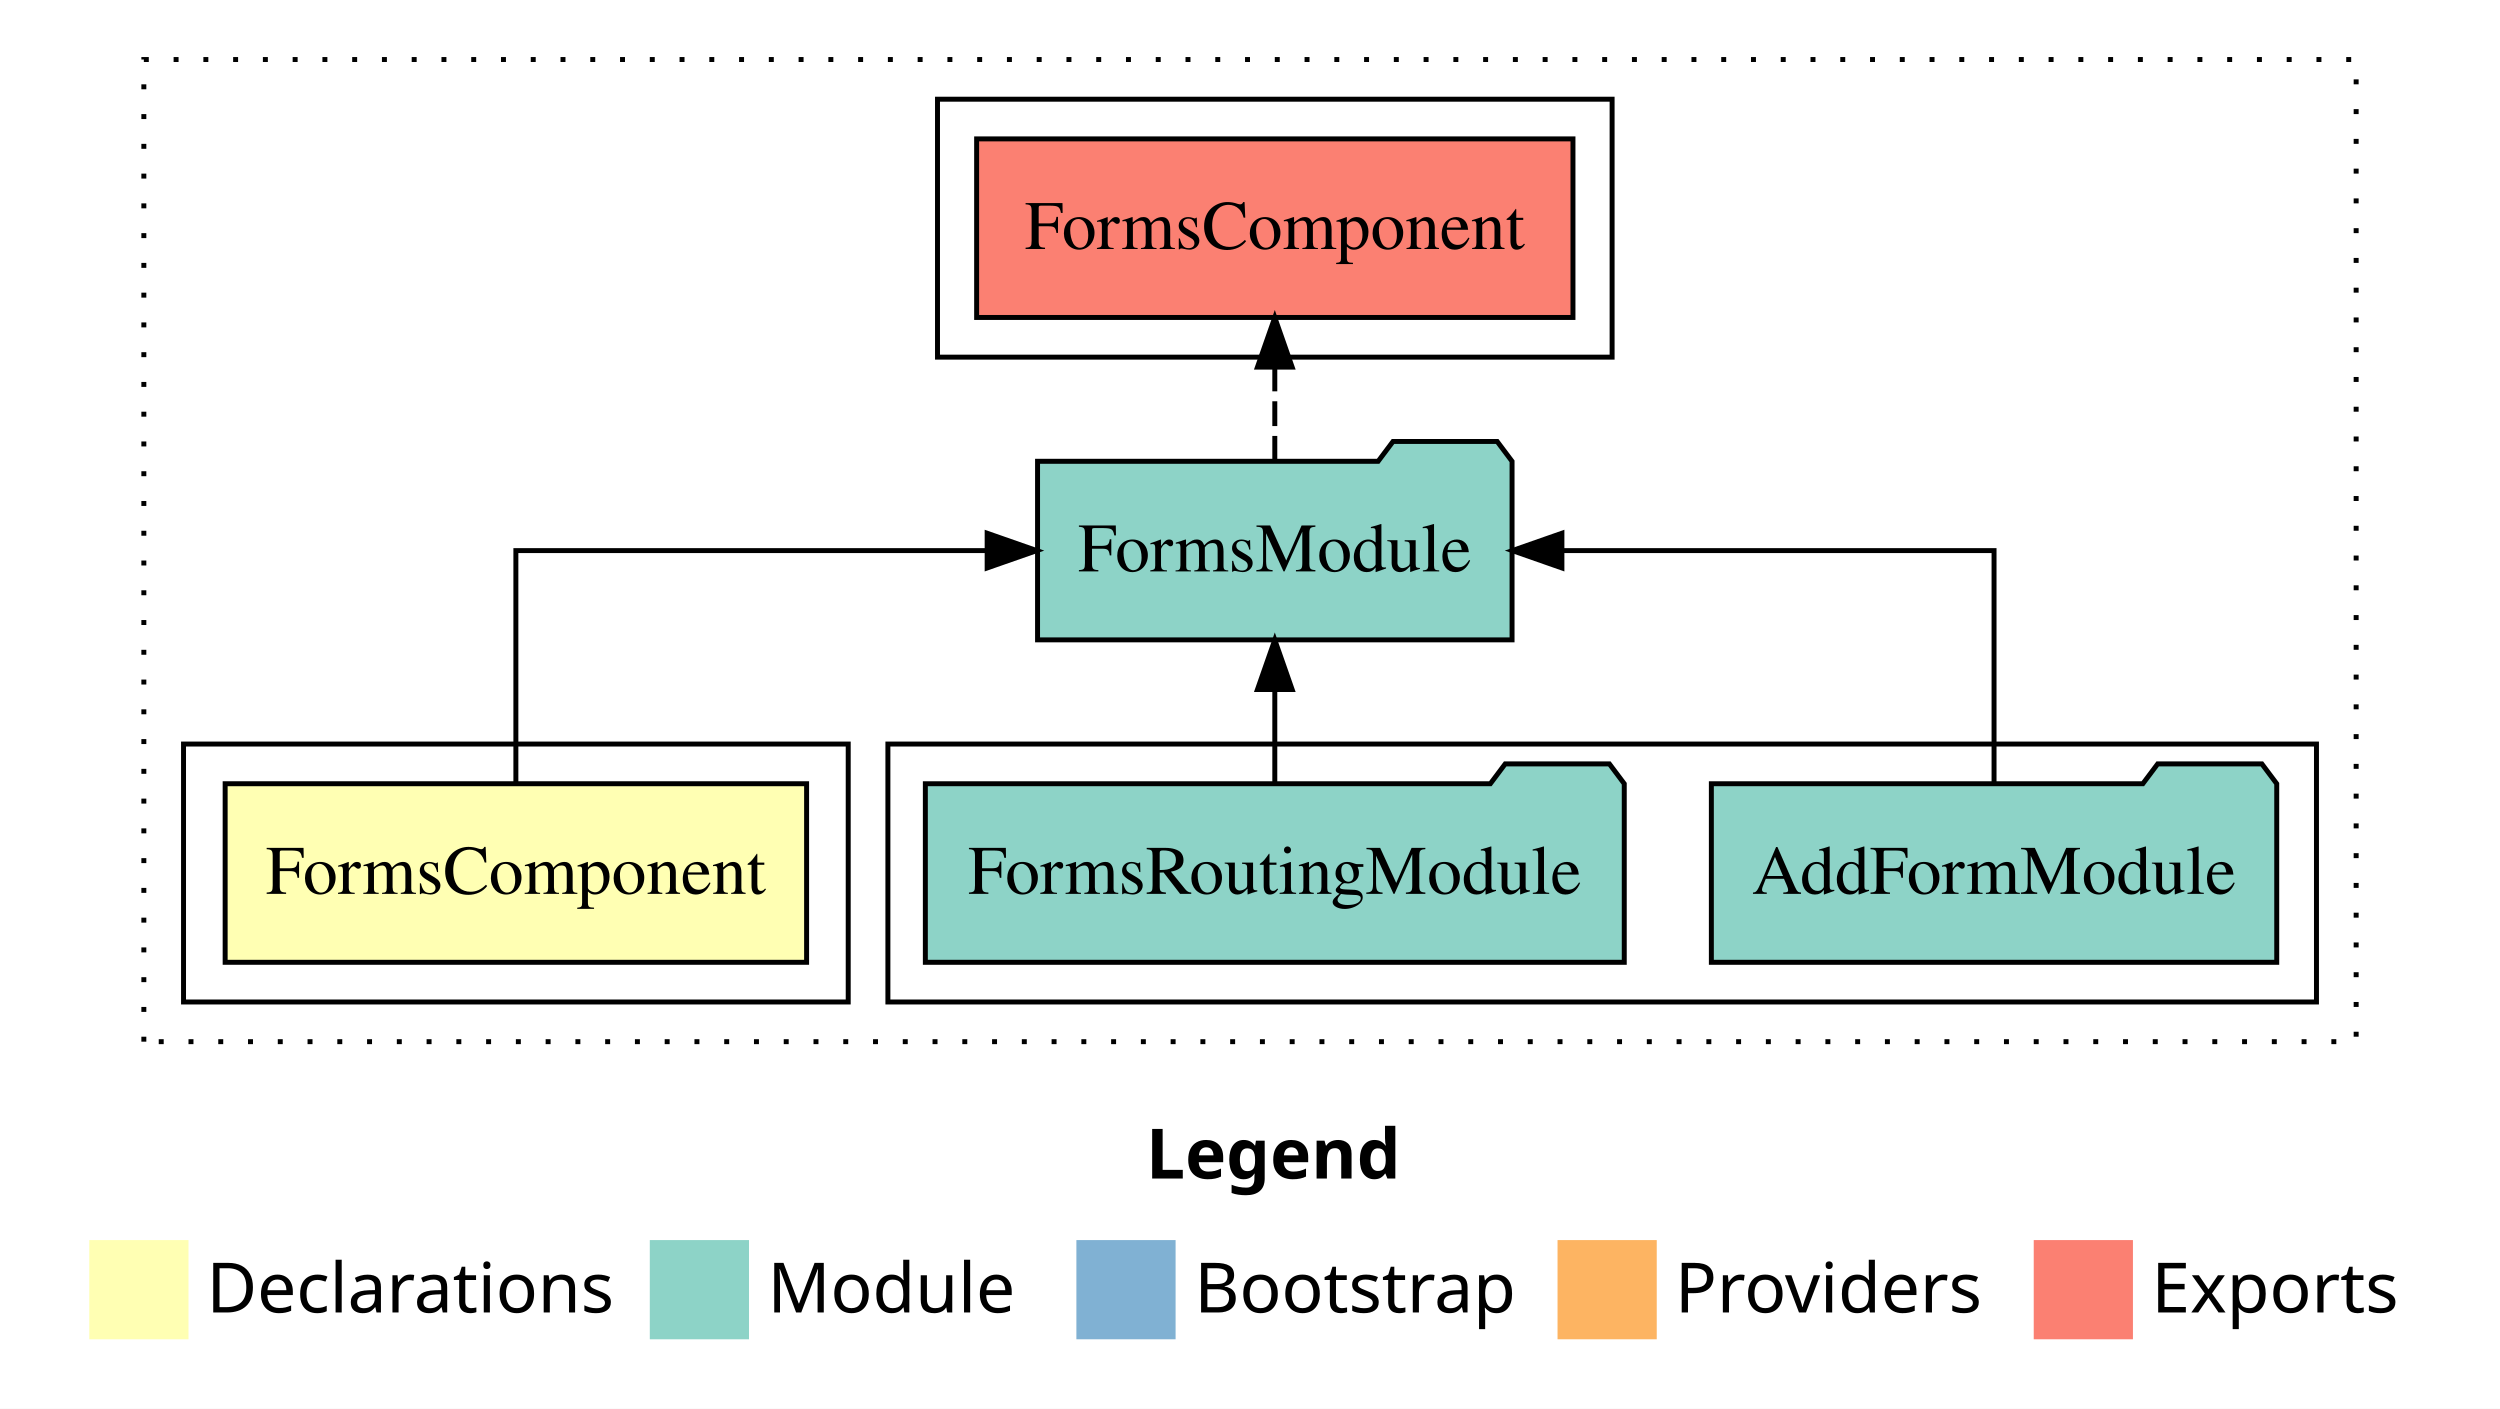
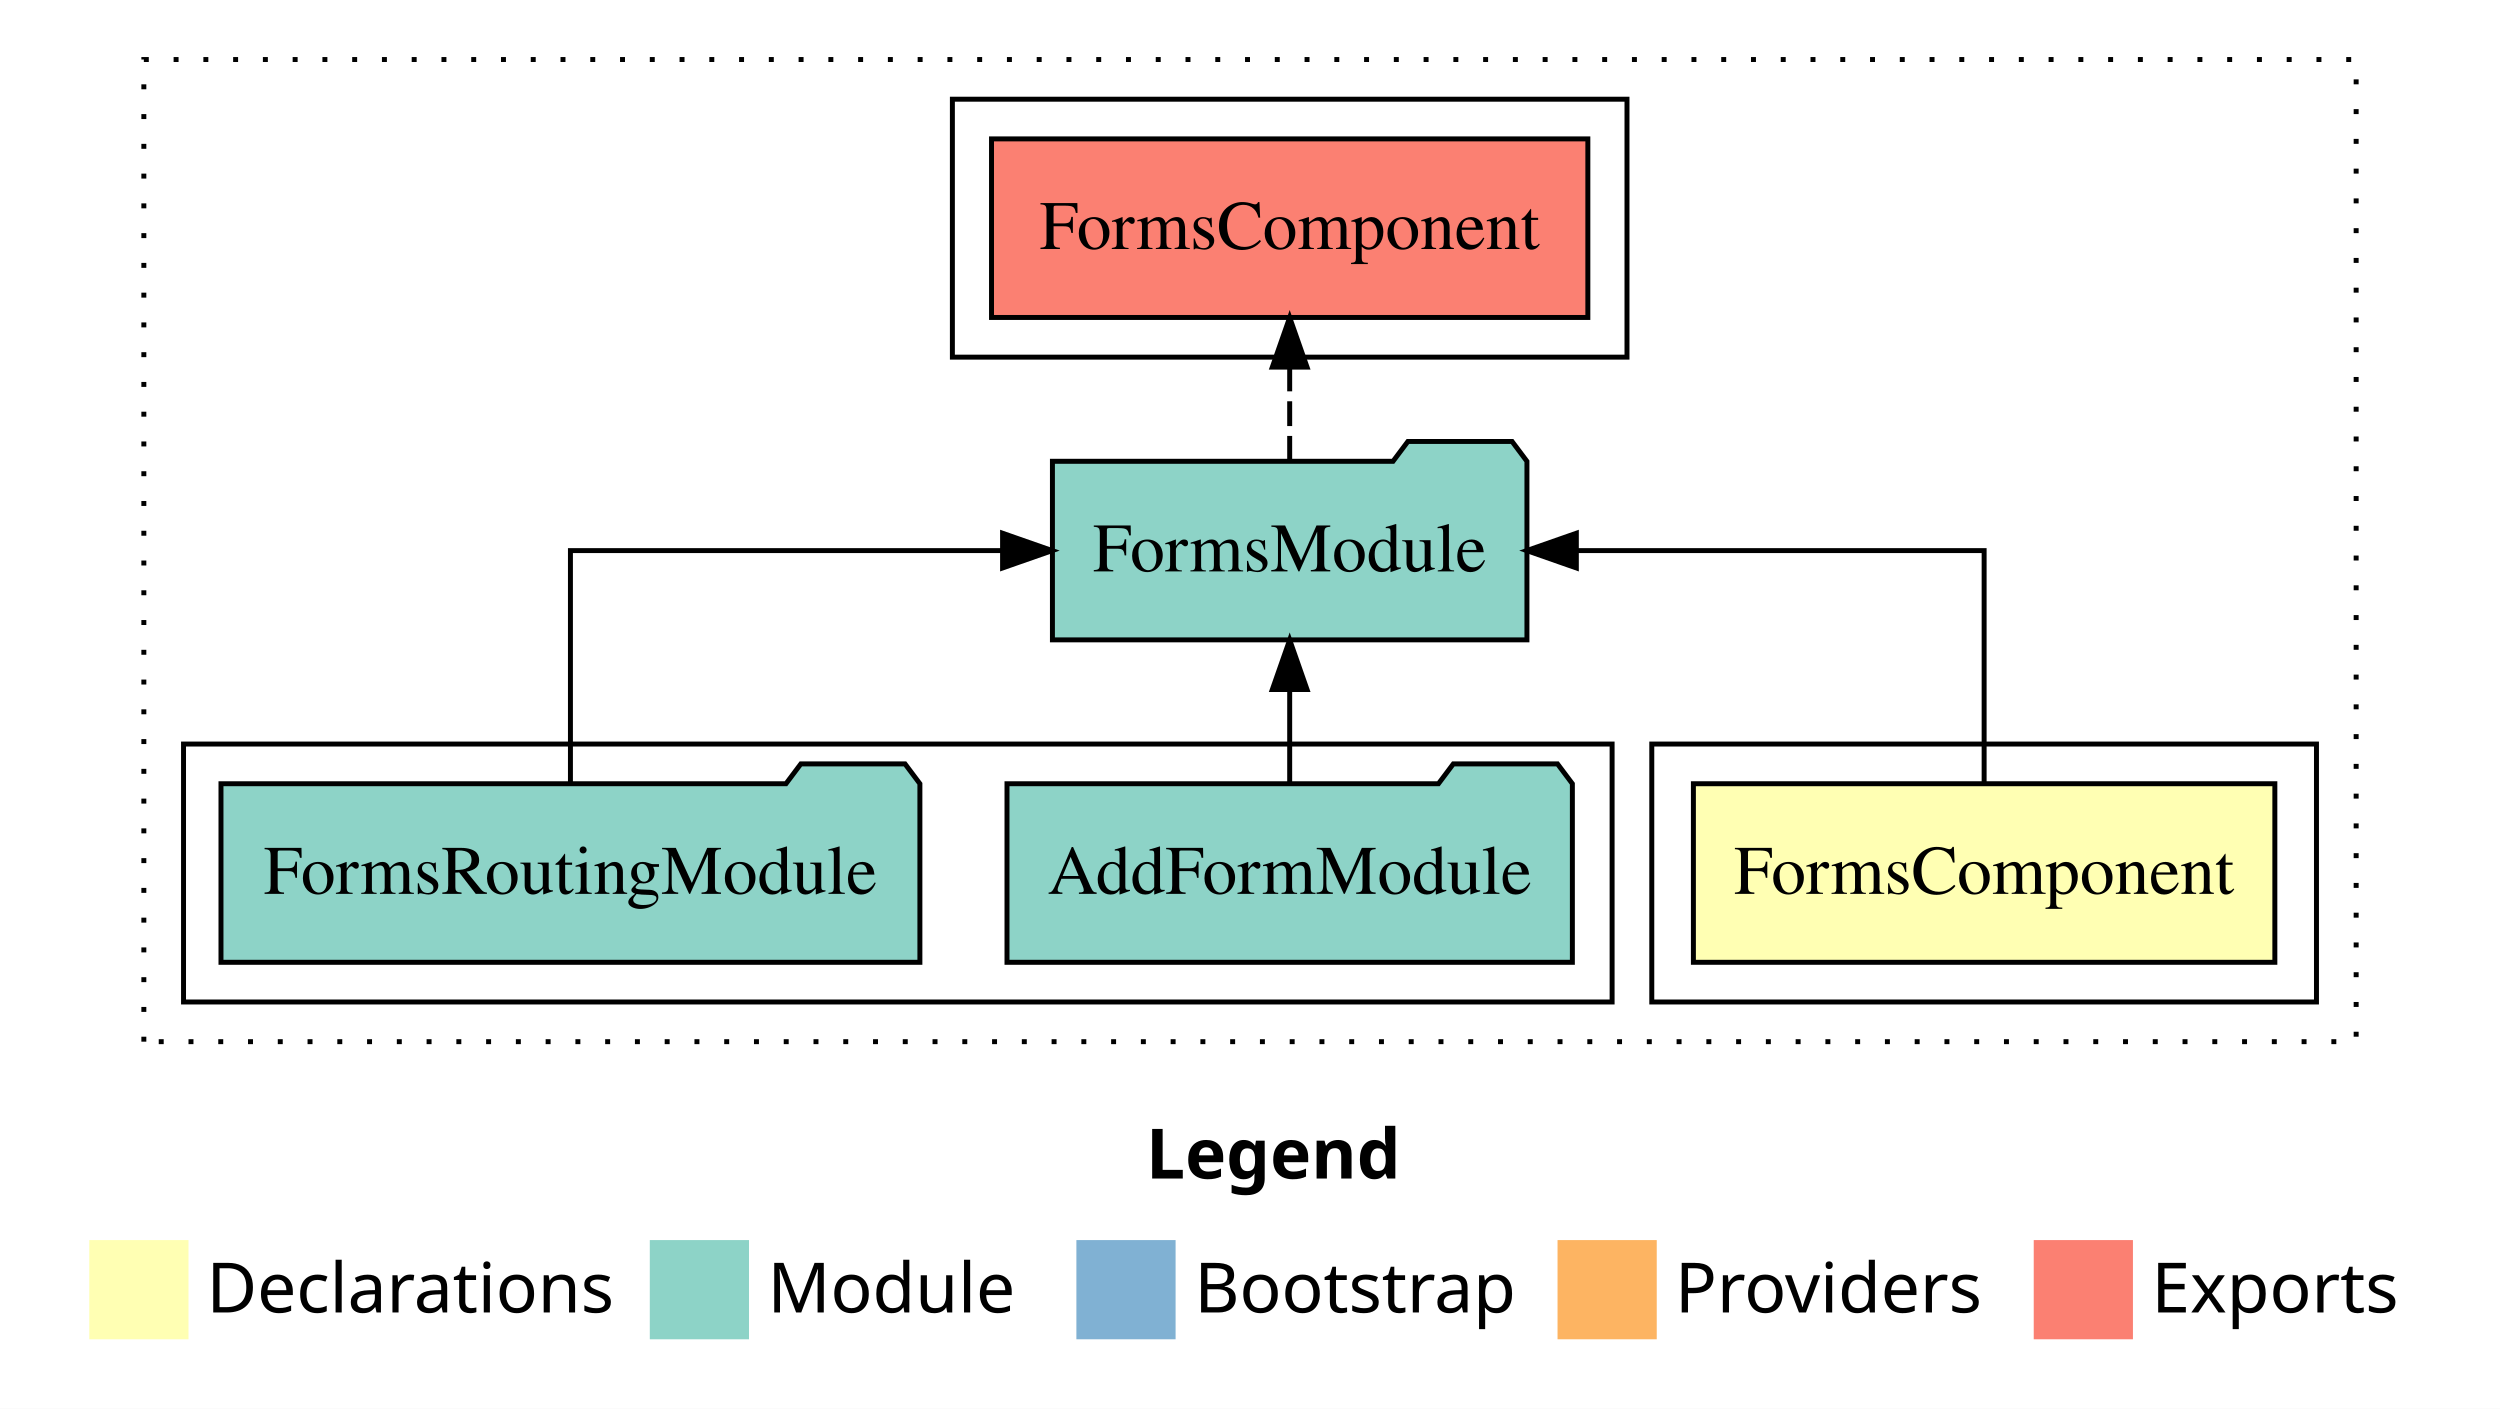
<svg xmlns="http://www.w3.org/2000/svg" width="504pt" height="284pt" viewBox="0.00 0.00 504.00 284.00">
  <g id="graph0" class="graph" transform="scale(1 1) rotate(0) translate(4 280)">
    <polygon fill="white" stroke="transparent" points="-4,4 -4,-280 500,-280 500,4 -4,4" />
    <text text-anchor="start" x="227.01" y="-42.4" font-family="sans-serif" font-weight="bold" font-size="14.00">Legend</text>
    <polygon fill="#ffffb3" stroke="transparent" points="14,-10 14,-30 34,-30 34,-10 14,-10" />
    <text text-anchor="start" x="37.63" y="-15.4" font-family="sans-serif" font-size="14.00">  Declarations</text>
    <polygon fill="#8dd3c7" stroke="transparent" points="127,-10 127,-30 147,-30 147,-10 127,-10" />
    <text text-anchor="start" x="150.73" y="-15.4" font-family="sans-serif" font-size="14.00">  Module</text>
    <polygon fill="#80b1d3" stroke="transparent" points="213,-10 213,-30 233,-30 233,-10 213,-10" />
    <text text-anchor="start" x="236.78" y="-15.4" font-family="sans-serif" font-size="14.00">  Bootstrap</text>
    <polygon fill="#fdb462" stroke="transparent" points="310,-10 310,-30 330,-30 330,-10 310,-10" />
    <text text-anchor="start" x="333.67" y="-15.4" font-family="sans-serif" font-size="14.00">  Providers</text>
    <polygon fill="#fb8072" stroke="transparent" points="406,-10 406,-30 426,-30 426,-10 406,-10" />
    <text text-anchor="start" x="429.73" y="-15.4" font-family="sans-serif" font-size="14.00">  Exports</text>
    <g id="clust1" class="cluster">
      <polygon fill="none" stroke="black" stroke-dasharray="1,5" points="25,-70 25,-268 471,-268 471,-70 25,-70" />
    </g>
+     <g id="clust2" class="cluster">
+       <polygon fill="none" stroke="black" points="329,-78 329,-130 463,-130 463,-78 329,-78" />
+     </g>
    <g id="clust5" class="cluster">
-       <polygon fill="none" stroke="black" points="185,-208 185,-260 321,-260 321,-208 185,-208" />
+       <polygon fill="none" stroke="black" points="188,-208 188,-260 324,-260 324,-208 188,-208" />
    </g>
    <g id="clust4" class="cluster">
-       <polygon fill="none" stroke="black" points="175,-78 175,-130 463,-130 463,-78 175,-78" />
-     </g>
-     <g id="clust2" class="cluster">
-       <polygon fill="none" stroke="black" points="33,-78 33,-130 167,-130 167,-78 33,-78" />
+       <polygon fill="none" stroke="black" points="33,-78 33,-130 321,-130 321,-78 33,-78" />
    </g>
    <g id="node1" class="node">
-       <polygon fill="#ffffb3" stroke="black" points="158.61,-122 41.39,-122 41.39,-86 158.61,-86 158.61,-122" />
-       <text text-anchor="middle" x="100" y="-99.8" font-family="Times,serif" font-size="14.00">FormsComponent</text>
+       <polygon fill="#ffffb3" stroke="black" points="454.61,-122 337.39,-122 337.39,-86 454.61,-86 454.61,-122" />
+       <text text-anchor="middle" x="396" y="-99.8" font-family="Times,serif" font-size="14.00">FormsComponent</text>
    </g>
    <g id="node2" class="node">
-       <polygon fill="#8dd3c7" stroke="black" points="300.83,-187 297.83,-191 276.83,-191 273.83,-187 205.17,-187 205.17,-151 300.83,-151 300.83,-187" />
-       <text text-anchor="middle" x="253" y="-164.8" font-family="Times,serif" font-size="14.00">FormsModule</text>
+       <polygon fill="#8dd3c7" stroke="black" points="303.83,-187 300.83,-191 279.83,-191 276.83,-187 208.17,-187 208.17,-151 303.83,-151 303.83,-187" />
+       <text text-anchor="middle" x="256" y="-164.8" font-family="Times,serif" font-size="14.00">FormsModule</text>
    </g>
    <g id="edge1" class="edge">
-       <path fill="none" stroke="black" d="M100,-122.11C100,-141.34 100,-169 100,-169 100,-169 195.01,-169 195.01,-169" />
-       <polygon fill="black" stroke="black" points="195.01,-172.5 205.01,-169 195.01,-165.5 195.01,-172.5" />
+       <path fill="none" stroke="black" d="M396,-122.11C396,-141.34 396,-169 396,-169 396,-169 313.79,-169 313.79,-169" />
+       <polygon fill="black" stroke="black" points="313.79,-165.5 303.79,-169 313.79,-172.5 313.79,-165.5" />
    </g>
    <g id="node5" class="node">
-       <polygon fill="#fb8072" stroke="black" points="313.11,-252 192.89,-252 192.89,-216 313.11,-216 313.11,-252" />
-       <text text-anchor="middle" x="253" y="-229.8" font-family="Times,serif" font-size="14.00">FormsComponent </text>
+       <polygon fill="#fb8072" stroke="black" points="316.11,-252 195.89,-252 195.89,-216 316.11,-216 316.11,-252" />
+       <text text-anchor="middle" x="256" y="-229.8" font-family="Times,serif" font-size="14.00">FormsComponent </text>
    </g>
    <g id="edge4" class="edge">
-       <path fill="none" stroke="black" stroke-dasharray="5,2" d="M253,-187.11C253,-187.11 253,-205.99 253,-205.99" />
-       <polygon fill="black" stroke="black" points="249.5,-205.99 253,-215.99 256.5,-205.99 249.5,-205.99" />
+       <path fill="none" stroke="black" stroke-dasharray="5,2" d="M256,-187.11C256,-187.11 256,-205.99 256,-205.99" />
+       <polygon fill="black" stroke="black" points="252.5,-205.99 256,-215.99 259.5,-205.99 252.5,-205.99" />
    </g>
    <g id="node3" class="node">
-       <polygon fill="#8dd3c7" stroke="black" points="454.99,-122 451.99,-126 430.99,-126 427.99,-122 341.01,-122 341.01,-86 454.99,-86 454.99,-122" />
-       <text text-anchor="middle" x="398" y="-99.8" font-family="Times,serif" font-size="14.00">AddFormModule</text>
+       <polygon fill="#8dd3c7" stroke="black" points="312.99,-122 309.99,-126 288.99,-126 285.99,-122 199.01,-122 199.01,-86 312.99,-86 312.99,-122" />
+       <text text-anchor="middle" x="256" y="-99.8" font-family="Times,serif" font-size="14.00">AddFormModule</text>
    </g>
    <g id="edge2" class="edge">
-       <path fill="none" stroke="black" d="M398,-122.11C398,-141.34 398,-169 398,-169 398,-169 310.88,-169 310.88,-169" />
-       <polygon fill="black" stroke="black" points="310.88,-165.5 300.88,-169 310.88,-172.5 310.88,-165.5" />
+       <path fill="none" stroke="black" d="M256,-122.11C256,-122.11 256,-140.99 256,-140.99" />
+       <polygon fill="black" stroke="black" points="252.5,-140.99 256,-150.99 259.5,-140.99 252.5,-140.99" />
    </g>
    <g id="node4" class="node">
-       <polygon fill="#8dd3c7" stroke="black" points="323.45,-122 320.45,-126 299.45,-126 296.45,-122 182.55,-122 182.55,-86 323.45,-86 323.45,-122" />
-       <text text-anchor="middle" x="253" y="-99.8" font-family="Times,serif" font-size="14.00">FormsRoutingModule</text>
+       <polygon fill="#8dd3c7" stroke="black" points="181.45,-122 178.45,-126 157.45,-126 154.45,-122 40.55,-122 40.55,-86 181.45,-86 181.45,-122" />
+       <text text-anchor="middle" x="111" y="-99.8" font-family="Times,serif" font-size="14.00">FormsRoutingModule</text>
    </g>
    <g id="edge3" class="edge">
-       <path fill="none" stroke="black" d="M253,-122.11C253,-122.11 253,-140.99 253,-140.99" />
-       <polygon fill="black" stroke="black" points="249.5,-140.99 253,-150.99 256.5,-140.99 249.5,-140.99" />
+       <path fill="none" stroke="black" d="M111,-122.11C111,-141.34 111,-169 111,-169 111,-169 198.12,-169 198.12,-169" />
+       <polygon fill="black" stroke="black" points="198.12,-172.5 208.12,-169 198.12,-165.5 198.12,-172.5" />
    </g>
  </g>
</svg>
